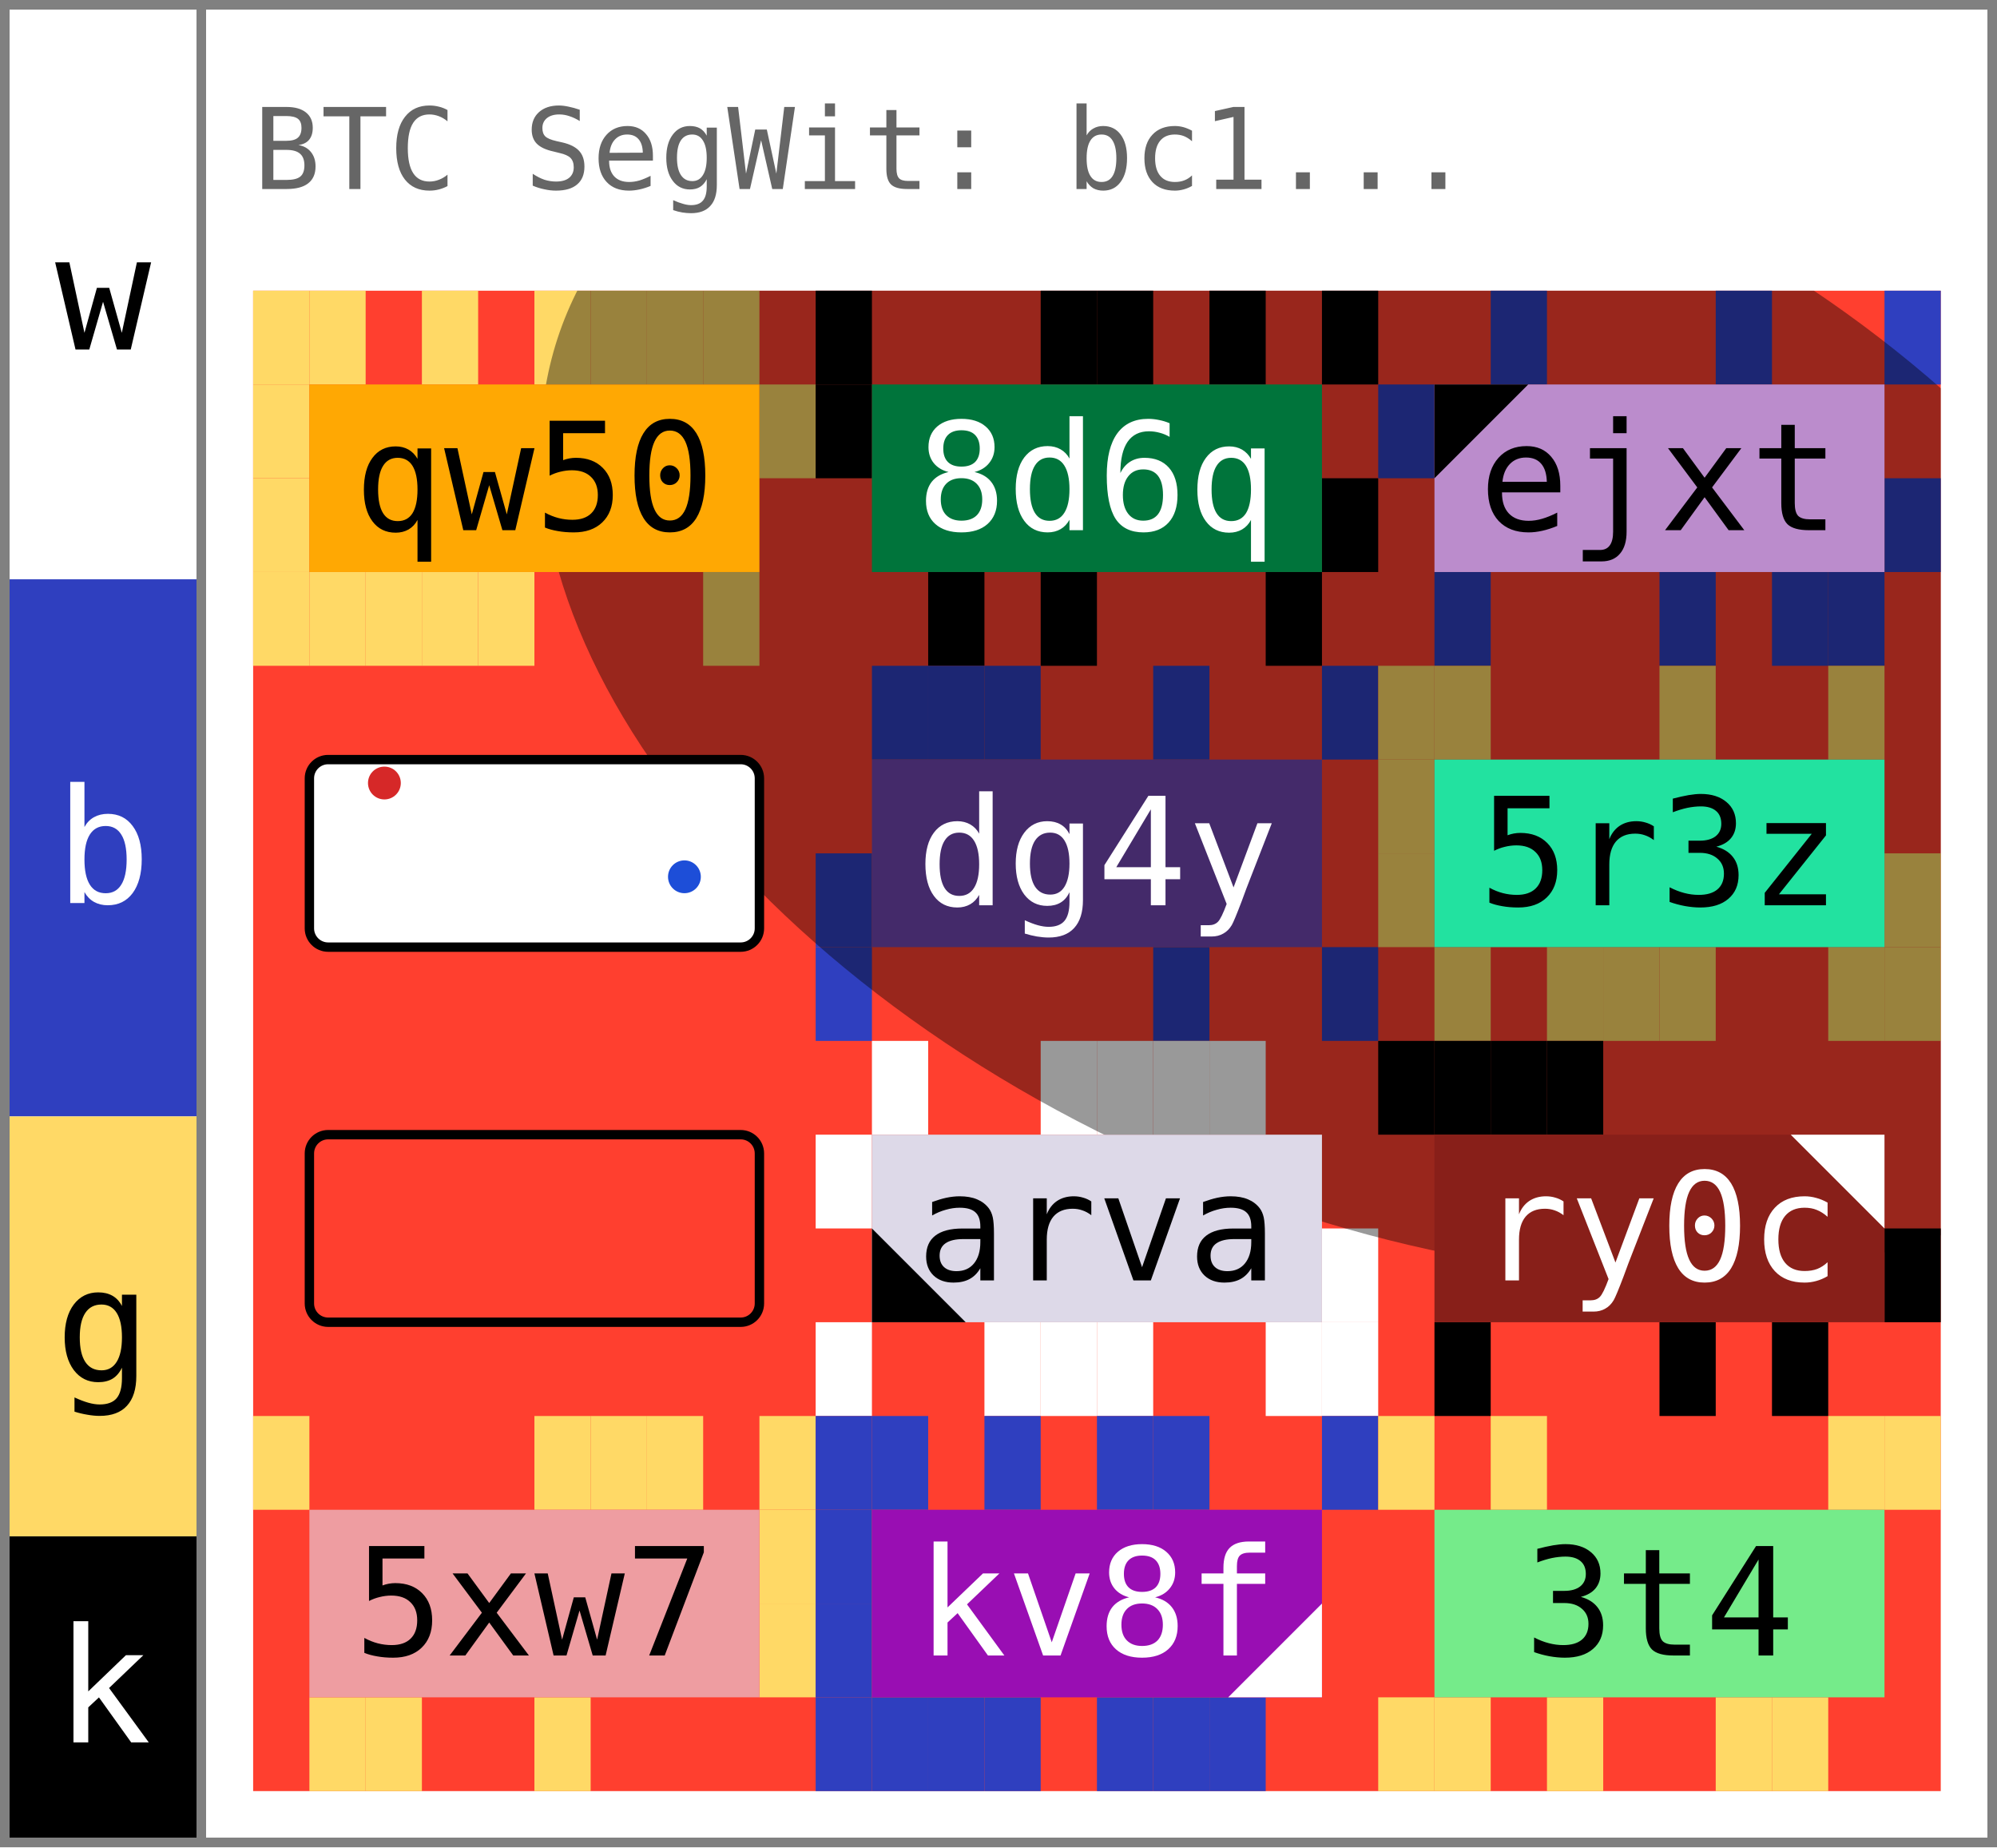
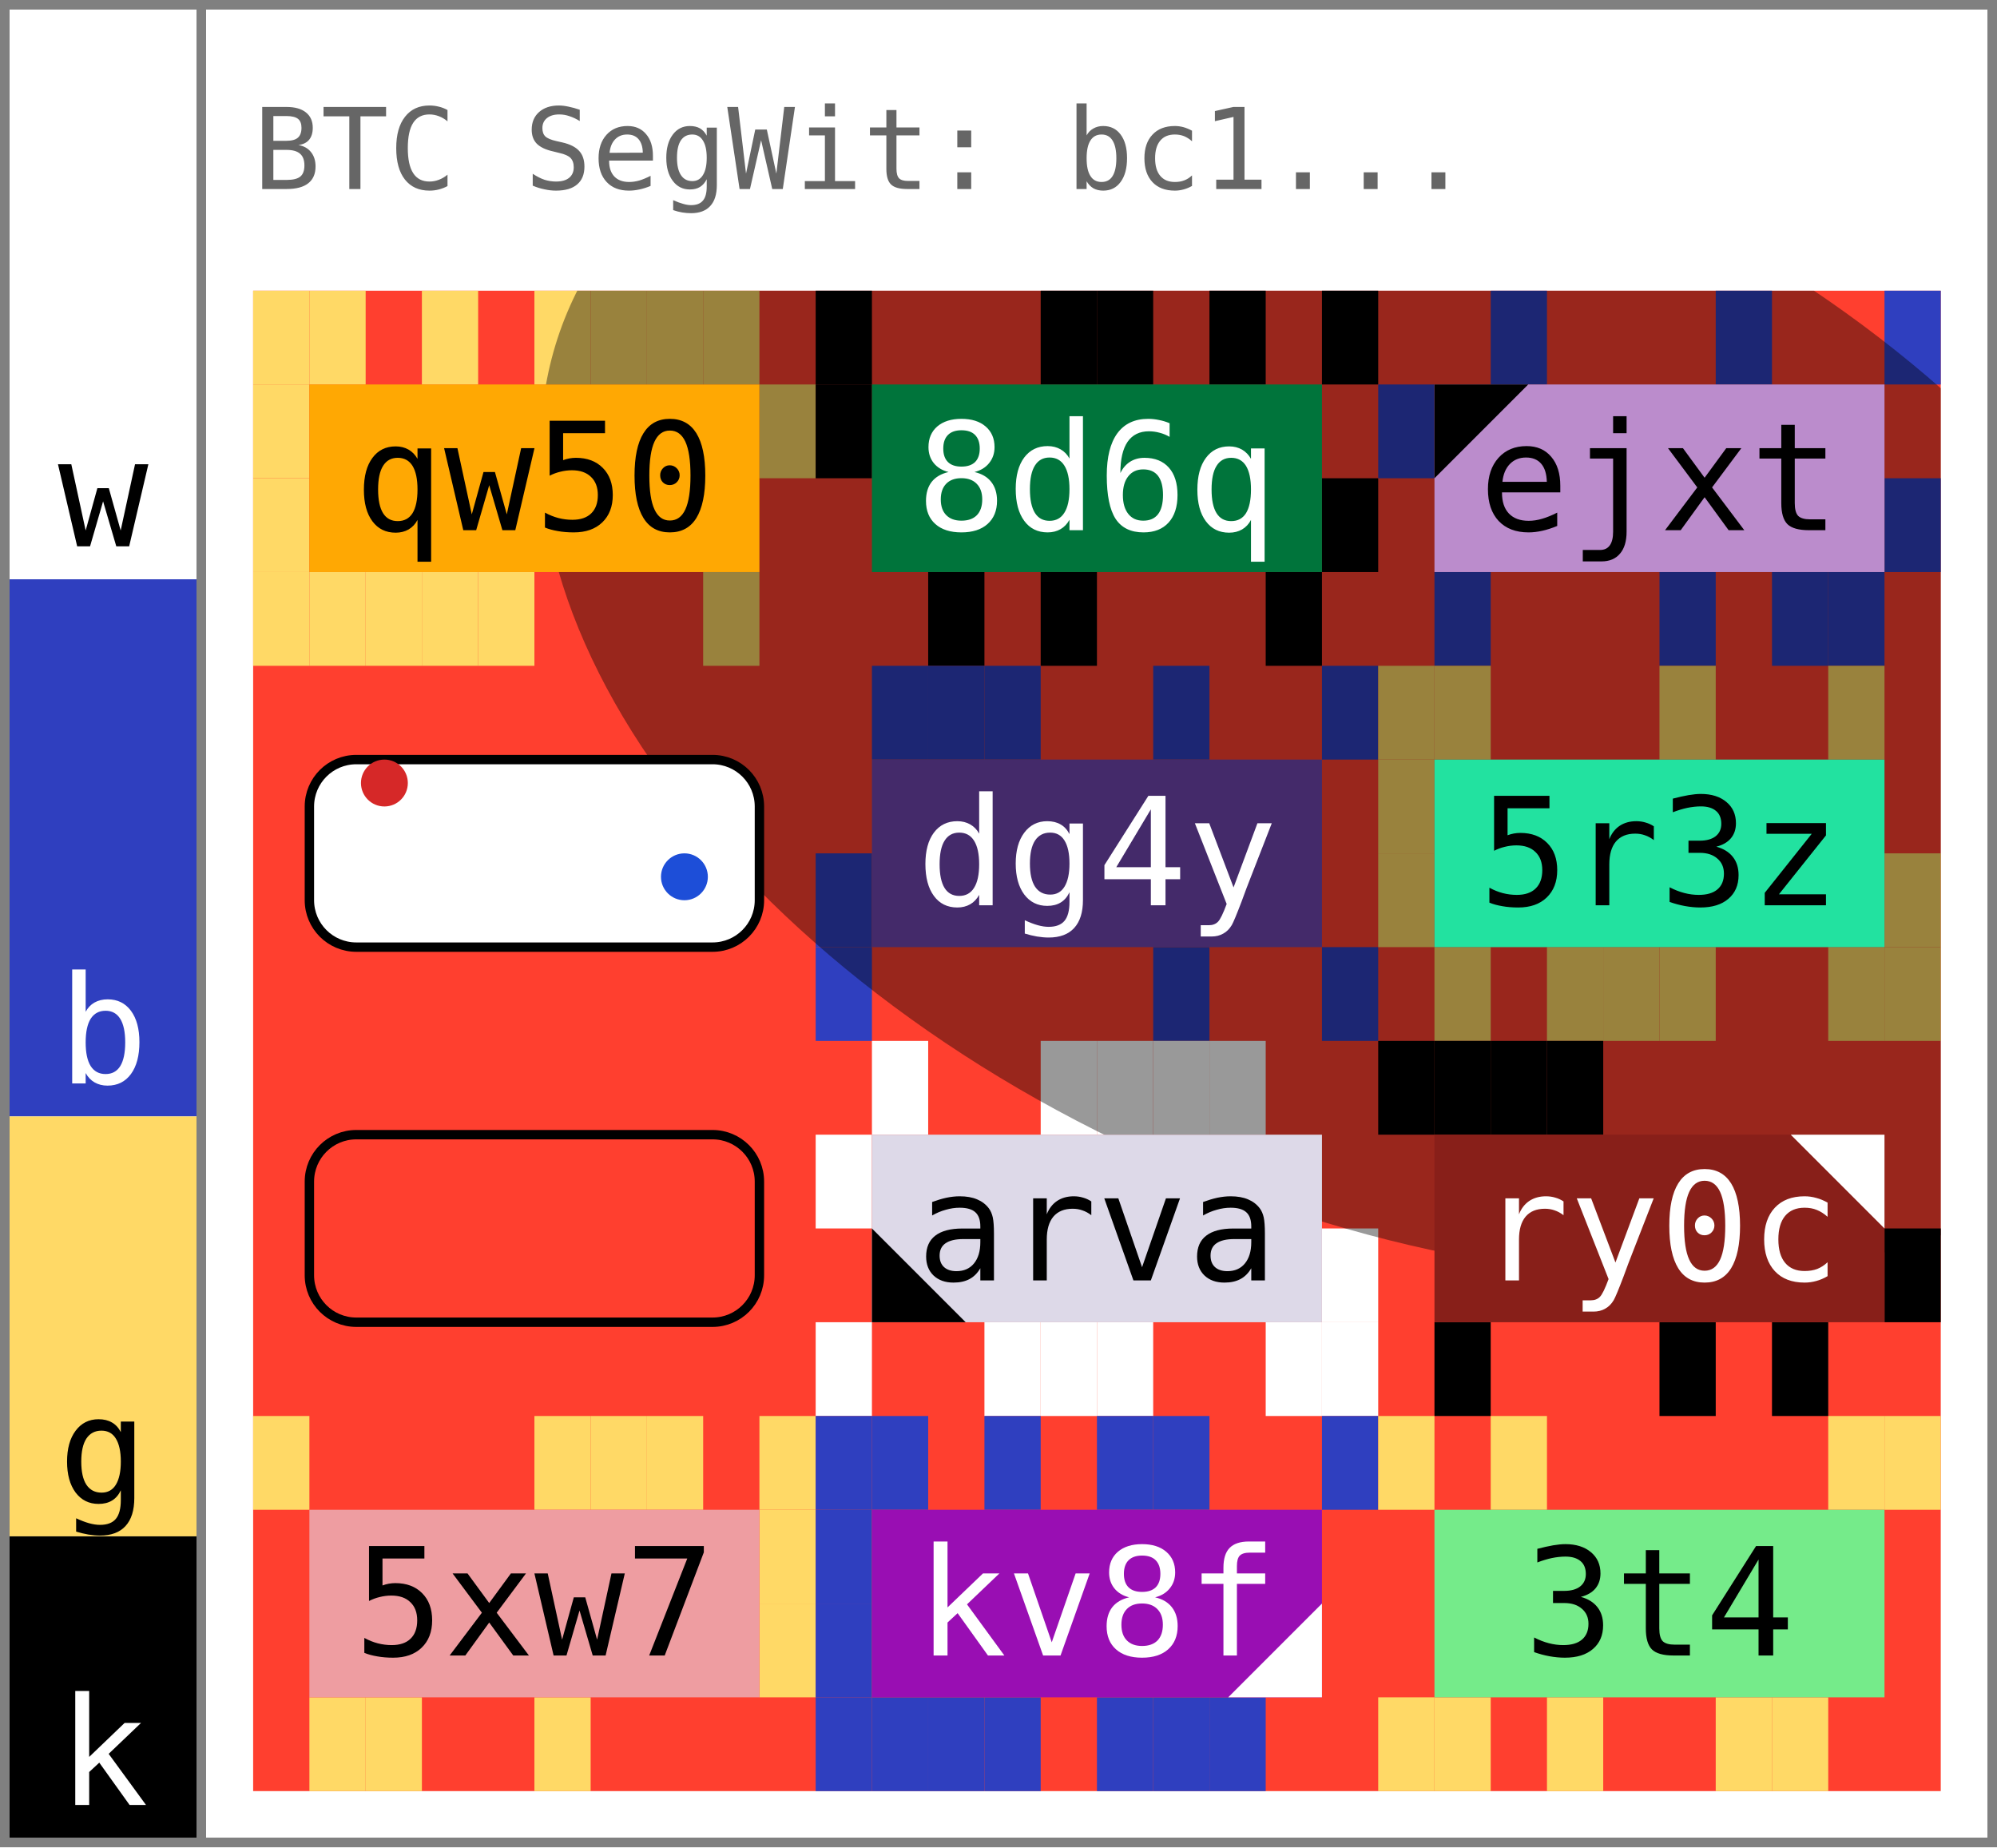
<svg xmlns="http://www.w3.org/2000/svg" width="213.0" height="197.0" viewBox="0 0 213.0 197.0" data-entviz-version="v6" data-entviz-lib="0.5.0" data-input-bytes="42" data-cols="3" data-rows="4">
  <defs>
    <clipPath id="grid-clip-fe25eb8a2ab1916a-3x4">
      <rect x="27.0" y="31.0" width="180.0" height="160.0" />
    </clipPath>
  </defs>
  <rect x="0" y="0" width="213.0" height="197.0" fill="#ffffff" />
  <g data-channel="grid">
    <rect x="27.0" y="31.0" width="180.0" height="160.0" fill="#ff3f2f" />
    <g>
      <rect x="27.0" y="31.0" width="6.0" height="10.0" fill="#ffd966" />
      <rect x="33.0" y="31.0" width="6.0" height="10.0" fill="#ffd966" />
      <rect x="45.0" y="31.0" width="6.0" height="10.0" fill="#ffd966" />
      <rect x="57.0" y="31.0" width="6.0" height="10.0" fill="#ffd966" />
      <rect x="63.0" y="31.0" width="6.0" height="10.0" fill="#ffd966" />
      <rect x="69.0" y="31.0" width="6.0" height="10.0" fill="#ffd966" />
      <rect x="75.0" y="31.0" width="6.0" height="10.0" fill="#ffd966" />
      <rect x="81.0" y="41.0" width="6.0" height="10.0" fill="#ffd966" />
      <rect x="75.0" y="61.0" width="6.0" height="10.0" fill="#ffd966" />
      <rect x="51.0" y="61.0" width="6.0" height="10.0" fill="#ffd966" />
      <rect x="45.0" y="61.0" width="6.0" height="10.0" fill="#ffd966" />
      <rect x="39.0" y="61.0" width="6.0" height="10.0" fill="#ffd966" />
      <rect x="33.0" y="61.0" width="6.0" height="10.0" fill="#ffd966" />
      <rect x="27.0" y="61.0" width="6.0" height="10.0" fill="#ffd966" />
      <rect x="27.0" y="51.0" width="6.0" height="10.0" fill="#ffd966" />
      <rect x="27.0" y="41.0" width="6.0" height="10.0" fill="#ffd966" />
      <rect x="87.0" y="31.0" width="6.0" height="10.0" fill="#000000" />
      <rect x="111.0" y="31.0" width="6.0" height="10.0" fill="#000000" />
      <rect x="117.0" y="31.0" width="6.0" height="10.0" fill="#000000" />
      <rect x="129.0" y="31.0" width="6.0" height="10.0" fill="#000000" />
      <rect x="141.0" y="31.0" width="6.0" height="10.0" fill="#000000" />
      <rect x="141.0" y="51.0" width="6.0" height="10.0" fill="#000000" />
      <rect x="135.0" y="61.0" width="6.0" height="10.0" fill="#000000" />
      <rect x="111.0" y="61.0" width="6.0" height="10.0" fill="#000000" />
      <rect x="99.0" y="61.0" width="6.0" height="10.0" fill="#000000" />
      <rect x="87.0" y="41.0" width="6.0" height="10.0" fill="#000000" />
      <rect x="159.0" y="31.0" width="6.0" height="10.0" fill="#2f3fbf" />
      <rect x="183.0" y="31.0" width="6.0" height="10.0" fill="#2f3fbf" />
      <rect x="201.0" y="31.0" width="6.0" height="10.0" fill="#2f3fbf" />
      <rect x="201.0" y="51.0" width="6.0" height="10.0" fill="#2f3fbf" />
      <rect x="195.0" y="61.0" width="6.0" height="10.0" fill="#2f3fbf" />
      <rect x="189.0" y="61.0" width="6.0" height="10.0" fill="#2f3fbf" />
      <rect x="177.0" y="61.0" width="6.0" height="10.0" fill="#2f3fbf" />
      <rect x="153.0" y="61.0" width="6.0" height="10.0" fill="#2f3fbf" />
      <rect x="147.0" y="41.0" width="6.0" height="10.0" fill="#2f3fbf" />
      <rect x="93.0" y="71.0" width="6.0" height="10.0" fill="#2f3fbf" />
      <rect x="99.0" y="71.0" width="6.0" height="10.0" fill="#2f3fbf" />
      <rect x="105.0" y="71.0" width="6.0" height="10.0" fill="#2f3fbf" />
      <rect x="123.0" y="71.0" width="6.0" height="10.0" fill="#2f3fbf" />
      <rect x="141.0" y="71.0" width="6.0" height="10.0" fill="#2f3fbf" />
      <rect x="141.0" y="101.0" width="6.0" height="10.0" fill="#2f3fbf" />
      <rect x="123.0" y="101.0" width="6.0" height="10.0" fill="#2f3fbf" />
      <rect x="87.0" y="101.0" width="6.0" height="10.0" fill="#2f3fbf" />
      <rect x="87.0" y="91.0" width="6.0" height="10.0" fill="#2f3fbf" />
      <rect x="147.0" y="71.0" width="6.0" height="10.0" fill="#ffd966" />
      <rect x="153.0" y="71.0" width="6.0" height="10.0" fill="#ffd966" />
      <rect x="177.0" y="71.0" width="6.0" height="10.0" fill="#ffd966" />
      <rect x="195.0" y="71.0" width="6.0" height="10.0" fill="#ffd966" />
      <rect x="201.0" y="91.0" width="6.0" height="10.0" fill="#ffd966" />
      <rect x="201.0" y="101.0" width="6.0" height="10.0" fill="#ffd966" />
      <rect x="195.0" y="101.0" width="6.0" height="10.0" fill="#ffd966" />
      <rect x="177.0" y="101.0" width="6.0" height="10.0" fill="#ffd966" />
      <rect x="171.0" y="101.0" width="6.0" height="10.0" fill="#ffd966" />
      <rect x="165.0" y="101.0" width="6.0" height="10.0" fill="#ffd966" />
      <rect x="153.0" y="101.0" width="6.0" height="10.0" fill="#ffd966" />
      <rect x="147.0" y="91.0" width="6.0" height="10.0" fill="#ffd966" />
      <rect x="147.0" y="81.0" width="6.0" height="10.0" fill="#ffd966" />
      <rect x="93.0" y="111.0" width="6.0" height="10.0" fill="#ffffff" />
      <rect x="111.0" y="111.0" width="6.0" height="10.0" fill="#ffffff" />
      <rect x="117.0" y="111.0" width="6.0" height="10.0" fill="#ffffff" />
      <rect x="123.0" y="111.0" width="6.0" height="10.0" fill="#ffffff" />
      <rect x="129.0" y="111.0" width="6.0" height="10.0" fill="#ffffff" />
      <rect x="141.0" y="131.0" width="6.0" height="10.0" fill="#ffffff" />
      <rect x="141.0" y="141.0" width="6.0" height="10.0" fill="#ffffff" />
      <rect x="135.0" y="141.0" width="6.0" height="10.0" fill="#ffffff" />
      <rect x="117.0" y="141.0" width="6.0" height="10.0" fill="#ffffff" />
      <rect x="111.0" y="141.0" width="6.0" height="10.0" fill="#ffffff" />
      <rect x="105.0" y="141.0" width="6.0" height="10.0" fill="#ffffff" />
      <rect x="87.0" y="141.0" width="6.0" height="10.0" fill="#ffffff" />
      <rect x="87.0" y="121.0" width="6.0" height="10.0" fill="#ffffff" />
      <rect x="147.0" y="111.0" width="6.0" height="10.0" fill="#000000" />
      <rect x="153.0" y="111.0" width="6.0" height="10.0" fill="#000000" />
      <rect x="159.0" y="111.0" width="6.0" height="10.0" fill="#000000" />
      <rect x="165.0" y="111.0" width="6.0" height="10.0" fill="#000000" />
      <rect x="201.0" y="131.0" width="6.0" height="10.0" fill="#000000" />
      <rect x="189.0" y="141.0" width="6.0" height="10.0" fill="#000000" />
      <rect x="177.0" y="141.0" width="6.0" height="10.0" fill="#000000" />
      <rect x="153.0" y="141.0" width="6.0" height="10.0" fill="#000000" />
      <rect x="27.0" y="151.0" width="6.0" height="10.0" fill="#ffd966" />
      <rect x="57.0" y="151.0" width="6.0" height="10.0" fill="#ffd966" />
      <rect x="63.0" y="151.0" width="6.0" height="10.0" fill="#ffd966" />
      <rect x="69.0" y="151.0" width="6.0" height="10.0" fill="#ffd966" />
      <rect x="81.0" y="151.0" width="6.0" height="10.0" fill="#ffd966" />
      <rect x="81.0" y="161.0" width="6.0" height="10.0" fill="#ffd966" />
      <rect x="81.0" y="171.0" width="6.0" height="10.0" fill="#ffd966" />
      <rect x="57.0" y="181.0" width="6.0" height="10.0" fill="#ffd966" />
      <rect x="39.0" y="181.0" width="6.0" height="10.0" fill="#ffd966" />
      <rect x="33.0" y="181.0" width="6.0" height="10.0" fill="#ffd966" />
      <rect x="87.0" y="151.0" width="6.0" height="10.0" fill="#2f3fbf" />
      <rect x="93.0" y="151.0" width="6.0" height="10.0" fill="#2f3fbf" />
      <rect x="105.0" y="151.0" width="6.0" height="10.0" fill="#2f3fbf" />
      <rect x="117.0" y="151.0" width="6.0" height="10.0" fill="#2f3fbf" />
      <rect x="123.0" y="151.0" width="6.0" height="10.0" fill="#2f3fbf" />
      <rect x="141.0" y="151.0" width="6.0" height="10.0" fill="#2f3fbf" />
      <rect x="129.0" y="181.0" width="6.0" height="10.0" fill="#2f3fbf" />
      <rect x="123.0" y="181.0" width="6.0" height="10.0" fill="#2f3fbf" />
      <rect x="117.0" y="181.0" width="6.0" height="10.0" fill="#2f3fbf" />
      <rect x="105.0" y="181.0" width="6.0" height="10.0" fill="#2f3fbf" />
      <rect x="99.0" y="181.0" width="6.0" height="10.0" fill="#2f3fbf" />
      <rect x="93.0" y="181.0" width="6.0" height="10.0" fill="#2f3fbf" />
      <rect x="87.0" y="181.0" width="6.0" height="10.0" fill="#2f3fbf" />
      <rect x="87.0" y="171.0" width="6.0" height="10.0" fill="#2f3fbf" />
      <rect x="87.0" y="161.0" width="6.0" height="10.0" fill="#2f3fbf" />
      <rect x="147.0" y="151.0" width="6.0" height="10.0" fill="#ffd966" />
      <rect x="159.0" y="151.0" width="6.0" height="10.0" fill="#ffd966" />
      <rect x="195.0" y="151.0" width="6.0" height="10.0" fill="#ffd966" />
      <rect x="201.0" y="151.0" width="6.0" height="10.0" fill="#ffd966" />
      <rect x="189.0" y="181.0" width="6.0" height="10.0" fill="#ffd966" />
      <rect x="183.0" y="181.0" width="6.0" height="10.0" fill="#ffd966" />
      <rect x="165.0" y="181.0" width="6.0" height="10.0" fill="#ffd966" />
      <rect x="153.0" y="181.0" width="6.0" height="10.0" fill="#ffd966" />
      <rect x="147.0" y="181.0" width="6.0" height="10.0" fill="#ffd966" />
    </g>
    <g clip-path="url(#grid-clip-fe25eb8a2ab1916a-3x4)" data-channel="ellipse" data-ellipse-anchor-x="147.0" data-ellipse-anchor-y="71.0" data-ellipse-rx="94.3563288815329" data-ellipse-ry="57.69991334482228" data-ellipse-rotation-deg="24.0">
      <ellipse cx="147.0" cy="71.0" rx="94.356" ry="57.7" transform="rotate(24.0 147.0 71.0)" fill="#000000" fill-opacity="0.4" />
    </g>
    <g>
      <g data-channel="cell" data-cell-index="0" data-cell-row="0" data-cell-col="0">
        <rect x="33.0" y="41.0" width="48.0" height="20.0" fill="#ffa803" />
        <text x="57.0" y="51.0" fill="#000000" style="font-family: &quot;JetBrains Mono&quot;, &quot;Menlo&quot;, &quot;Consolas&quot;, &quot;DejaVu Sans Mono&quot;, &quot;Liberation Mono&quot;, &quot;Roboto Mono&quot;, &quot;Noto Sans Mono&quot;, monospace; font-size: 16.0px;" text-anchor="middle" dominant-baseline="central">qw50</text>
      </g>
      <g data-channel="cell" data-cell-index="1" data-cell-row="0" data-cell-col="1">
        <rect x="93.0" y="41.0" width="48.0" height="20.0" fill="#00743b" />
        <text x="117.0" y="51.0" fill="#ffffff" style="font-family: &quot;JetBrains Mono&quot;, &quot;Menlo&quot;, &quot;Consolas&quot;, &quot;DejaVu Sans Mono&quot;, &quot;Liberation Mono&quot;, &quot;Roboto Mono&quot;, &quot;Noto Sans Mono&quot;, monospace; font-size: 16.0px;" text-anchor="middle" dominant-baseline="central">8d6q</text>
      </g>
      <g data-channel="cell" data-cell-index="2" data-cell-row="0" data-cell-col="2" data-cell-quartile="1">
        <rect x="153.0" y="41.0" width="48.0" height="20.0" fill="#bb8ccc" />
        <text x="177.0" y="51.0" fill="#000000" style="font-family: &quot;JetBrains Mono&quot;, &quot;Menlo&quot;, &quot;Consolas&quot;, &quot;DejaVu Sans Mono&quot;, &quot;Liberation Mono&quot;, &quot;Roboto Mono&quot;, &quot;Noto Sans Mono&quot;, monospace; font-size: 16.0px;" text-anchor="middle" dominant-baseline="central">ejxt</text>
        <polygon points="153.0,41.0 163.0,41.0 153.0,51.0" fill="#000000" />
      </g>
      <g data-channel="cell" data-cell-index="3" data-cell-row="1" data-cell-col="0" data-cell-blank="true" data-cell-blank-map="true">
-         <rect x="33.0" y="81.0" width="48.0" height="20.0" rx="2.0" ry="2.0" fill="#ffffff" stroke="#000000" stroke-width="1" />
-         <circle cx="41.0" cy="83.5" r="1.75" fill="#d62828" data-blank-map-max="true" />
-         <circle cx="73.0" cy="93.5" r="1.75" fill="#1d4ed8" data-blank-map-min="true" />
+         <rect x="33.0" y="81.0" width="48.0" height="20.0" rx="5.0" ry="5.0" fill="#ffffff" stroke="#000000" stroke-width="1" />
+         <circle cx="41.0" cy="83.5" r="2.5" fill="#d62828" data-blank-map-max="true" />
+         <circle cx="73.0" cy="93.5" r="2.5" fill="#1d4ed8" data-blank-map-min="true" />
      </g>
      <g data-channel="cell" data-cell-index="4" data-cell-row="1" data-cell-col="1">
        <rect x="93.0" y="81.0" width="48.0" height="20.0" fill="#442a6a" />
        <text x="117.0" y="91.0" fill="#ffffff" style="font-family: &quot;JetBrains Mono&quot;, &quot;Menlo&quot;, &quot;Consolas&quot;, &quot;DejaVu Sans Mono&quot;, &quot;Liberation Mono&quot;, &quot;Roboto Mono&quot;, &quot;Noto Sans Mono&quot;, monospace; font-size: 16.0px;" text-anchor="middle" dominant-baseline="central">dg4y</text>
      </g>
      <g data-channel="cell" data-cell-index="5" data-cell-row="1" data-cell-col="2">
        <rect x="153.0" y="81.0" width="48.0" height="20.0" fill="#22e2a0" />
        <text x="177.0" y="91.0" fill="#000000" style="font-family: &quot;JetBrains Mono&quot;, &quot;Menlo&quot;, &quot;Consolas&quot;, &quot;DejaVu Sans Mono&quot;, &quot;Liberation Mono&quot;, &quot;Roboto Mono&quot;, &quot;Noto Sans Mono&quot;, monospace; font-size: 16.0px;" text-anchor="middle" dominant-baseline="central">5r3z</text>
      </g>
      <g data-channel="cell" data-cell-index="6" data-cell-row="2" data-cell-col="0" data-cell-blank="true">
-         <rect x="33.0" y="121.0" width="48.0" height="20.0" rx="2.0" ry="2.0" fill="none" stroke="#000000" stroke-width="1" />
+         <rect x="33.0" y="121.0" width="48.0" height="20.0" rx="5.0" ry="5.0" fill="none" stroke="#000000" stroke-width="1" />
      </g>
      <g data-channel="cell" data-cell-index="7" data-cell-row="2" data-cell-col="1" data-cell-quartile="4">
        <rect x="93.0" y="121.0" width="48.0" height="20.0" fill="#ddd9e8" />
        <text x="117.0" y="131.0" fill="#000000" style="font-family: &quot;JetBrains Mono&quot;, &quot;Menlo&quot;, &quot;Consolas&quot;, &quot;DejaVu Sans Mono&quot;, &quot;Liberation Mono&quot;, &quot;Roboto Mono&quot;, &quot;Noto Sans Mono&quot;, monospace; font-size: 16.0px;" text-anchor="middle" dominant-baseline="central">arva</text>
        <polygon points="93.0,141.0 93.0,131.0 103.0,141.0" fill="#000000" />
      </g>
      <g data-channel="cell" data-cell-index="8" data-cell-row="2" data-cell-col="2" data-cell-quartile="2">
        <rect x="153.0" y="121.0" width="48.0" height="20.0" fill="#881f19" />
        <text x="177.0" y="131.0" fill="#ffffff" style="font-family: &quot;JetBrains Mono&quot;, &quot;Menlo&quot;, &quot;Consolas&quot;, &quot;DejaVu Sans Mono&quot;, &quot;Liberation Mono&quot;, &quot;Roboto Mono&quot;, &quot;Noto Sans Mono&quot;, monospace; font-size: 16.0px;" text-anchor="middle" dominant-baseline="central">ry0c</text>
        <polygon points="201.0,121.0 191.0,121.0 201.0,131.0" fill="#ffffff" />
      </g>
      <g data-channel="cell" data-cell-index="9" data-cell-row="3" data-cell-col="0">
        <rect x="33.0" y="161.0" width="48.0" height="20.0" fill="#ee9da1" />
        <text x="57.0" y="171.0" fill="#000000" style="font-family: &quot;JetBrains Mono&quot;, &quot;Menlo&quot;, &quot;Consolas&quot;, &quot;DejaVu Sans Mono&quot;, &quot;Liberation Mono&quot;, &quot;Roboto Mono&quot;, &quot;Noto Sans Mono&quot;, monospace; font-size: 16.0px;" text-anchor="middle" dominant-baseline="central">5xw7</text>
      </g>
      <g data-channel="cell" data-cell-index="10" data-cell-row="3" data-cell-col="1" data-cell-quartile="3">
        <rect x="93.0" y="161.0" width="48.0" height="20.0" fill="#990eb3" />
        <text x="117.0" y="171.0" fill="#ffffff" style="font-family: &quot;JetBrains Mono&quot;, &quot;Menlo&quot;, &quot;Consolas&quot;, &quot;DejaVu Sans Mono&quot;, &quot;Liberation Mono&quot;, &quot;Roboto Mono&quot;, &quot;Noto Sans Mono&quot;, monospace; font-size: 16.0px;" text-anchor="middle" dominant-baseline="central">kv8f</text>
        <polygon points="141.0,181.0 141.0,171.0 131.0,181.0" fill="#ffffff" />
      </g>
      <g data-channel="cell" data-cell-index="11" data-cell-row="3" data-cell-col="2">
        <rect x="153.0" y="161.0" width="48.0" height="20.0" fill="#75eb8a" />
        <text x="177.0" y="171.0" fill="#000000" style="font-family: &quot;JetBrains Mono&quot;, &quot;Menlo&quot;, &quot;Consolas&quot;, &quot;DejaVu Sans Mono&quot;, &quot;Liberation Mono&quot;, &quot;Roboto Mono&quot;, &quot;Noto Sans Mono&quot;, monospace; font-size: 16.0px;" text-anchor="middle" dominant-baseline="central">3t4</text>
      </g>
    </g>
  </g>
  <g data-channel="color-bar">
    <g data-color-bar-rank="0" data-color-bar-band="W">
      <rect x="1" y="1" width="20.0" height="60.776" fill="#ffffff" />
-       <text x="11.0" y="31.388" fill="#000000" style="font-family: &quot;JetBrains Mono&quot;, &quot;Menlo&quot;, &quot;Consolas&quot;, &quot;DejaVu Sans Mono&quot;, &quot;Liberation Mono&quot;, &quot;Roboto Mono&quot;, &quot;Noto Sans Mono&quot;, monospace; font-size: 17.0px;" text-anchor="middle" dominant-baseline="central" data-color-bar-letter="true">w</text>
+       <text x="11.0" y="58.256" fill="#000000" style="font-family: &quot;JetBrains Mono&quot;, &quot;Menlo&quot;, &quot;Consolas&quot;, &quot;DejaVu Sans Mono&quot;, &quot;Liberation Mono&quot;, &quot;Roboto Mono&quot;, &quot;Noto Sans Mono&quot;, monospace; font-size: 16.0px;" text-anchor="middle" data-color-bar-letter="true">w</text>
    </g>
    <g data-color-bar-rank="1" data-color-bar-band="B">
      <rect x="1" y="61.776" width="20.0" height="57.279" fill="#2f3fbf" />
-       <text x="11.0" y="90.416" fill="#ffffff" style="font-family: &quot;JetBrains Mono&quot;, &quot;Menlo&quot;, &quot;Consolas&quot;, &quot;DejaVu Sans Mono&quot;, &quot;Liberation Mono&quot;, &quot;Roboto Mono&quot;, &quot;Noto Sans Mono&quot;, monospace; font-size: 17.0px;" text-anchor="middle" dominant-baseline="central" data-color-bar-letter="true">b</text>
+       <text x="11.0" y="115.535" fill="#ffffff" style="font-family: &quot;JetBrains Mono&quot;, &quot;Menlo&quot;, &quot;Consolas&quot;, &quot;DejaVu Sans Mono&quot;, &quot;Liberation Mono&quot;, &quot;Roboto Mono&quot;, &quot;Noto Sans Mono&quot;, monospace; font-size: 16.0px;" text-anchor="middle" data-color-bar-letter="true">b</text>
    </g>
    <g data-color-bar-rank="2" data-color-bar-band="G">
      <rect x="1" y="119.055" width="20.0" height="44.778" fill="#ffd966" />
-       <text x="11.0" y="141.444" fill="#000000" style="font-family: &quot;JetBrains Mono&quot;, &quot;Menlo&quot;, &quot;Consolas&quot;, &quot;DejaVu Sans Mono&quot;, &quot;Liberation Mono&quot;, &quot;Roboto Mono&quot;, &quot;Noto Sans Mono&quot;, monospace; font-size: 17.0px;" text-anchor="middle" dominant-baseline="central" data-color-bar-letter="true">g</text>
+       <text x="11.0" y="160.313" fill="#000000" style="font-family: &quot;JetBrains Mono&quot;, &quot;Menlo&quot;, &quot;Consolas&quot;, &quot;DejaVu Sans Mono&quot;, &quot;Liberation Mono&quot;, &quot;Roboto Mono&quot;, &quot;Noto Sans Mono&quot;, monospace; font-size: 16.0px;" text-anchor="middle" data-color-bar-letter="true">g</text>
    </g>
    <g data-color-bar-rank="3" data-color-bar-band="K">
      <rect x="1" y="163.833" width="20.0" height="32.167" fill="#000000" />
-       <text x="11.0" y="179.917" fill="#ffffff" style="font-family: &quot;JetBrains Mono&quot;, &quot;Menlo&quot;, &quot;Consolas&quot;, &quot;DejaVu Sans Mono&quot;, &quot;Liberation Mono&quot;, &quot;Roboto Mono&quot;, &quot;Noto Sans Mono&quot;, monospace; font-size: 17.0px;" text-anchor="middle" dominant-baseline="central" data-color-bar-letter="true">k</text>
+       <text x="11.0" y="192.48" fill="#ffffff" style="font-family: &quot;JetBrains Mono&quot;, &quot;Menlo&quot;, &quot;Consolas&quot;, &quot;DejaVu Sans Mono&quot;, &quot;Liberation Mono&quot;, &quot;Roboto Mono&quot;, &quot;Noto Sans Mono&quot;, monospace; font-size: 16.0px;" text-anchor="middle" data-color-bar-letter="true">k</text>
    </g>
  </g>
  <g data-channel="label-top">
    <text x="27.0" y="16.0" fill="#666666" style="font-family: &quot;JetBrains Mono&quot;, &quot;Menlo&quot;, &quot;Consolas&quot;, &quot;DejaVu Sans Mono&quot;, &quot;Liberation Mono&quot;, &quot;Roboto Mono&quot;, &quot;Noto Sans Mono&quot;, monospace; font-size: 12.0px;" dominant-baseline="central">BTC SegWit: bc1...</text>
  </g>
  <line x1="0" y1="0.5" x2="213.0" y2="0.5" stroke="#808080" stroke-width="1" shape-rendering="crispEdges" />
  <line x1="212.5" y1="0" x2="212.5" y2="197.0" stroke="#808080" stroke-width="1" shape-rendering="crispEdges" />
  <line x1="0" y1="196.5" x2="213.0" y2="196.5" stroke="#808080" stroke-width="1" shape-rendering="crispEdges" />
  <line x1="0.5" y1="0" x2="0.5" y2="197.0" stroke="#808080" stroke-width="1" shape-rendering="crispEdges" />
  <line x1="21.5" y1="0" x2="21.5" y2="197.0" stroke="#808080" stroke-width="1" shape-rendering="crispEdges" />
</svg>
